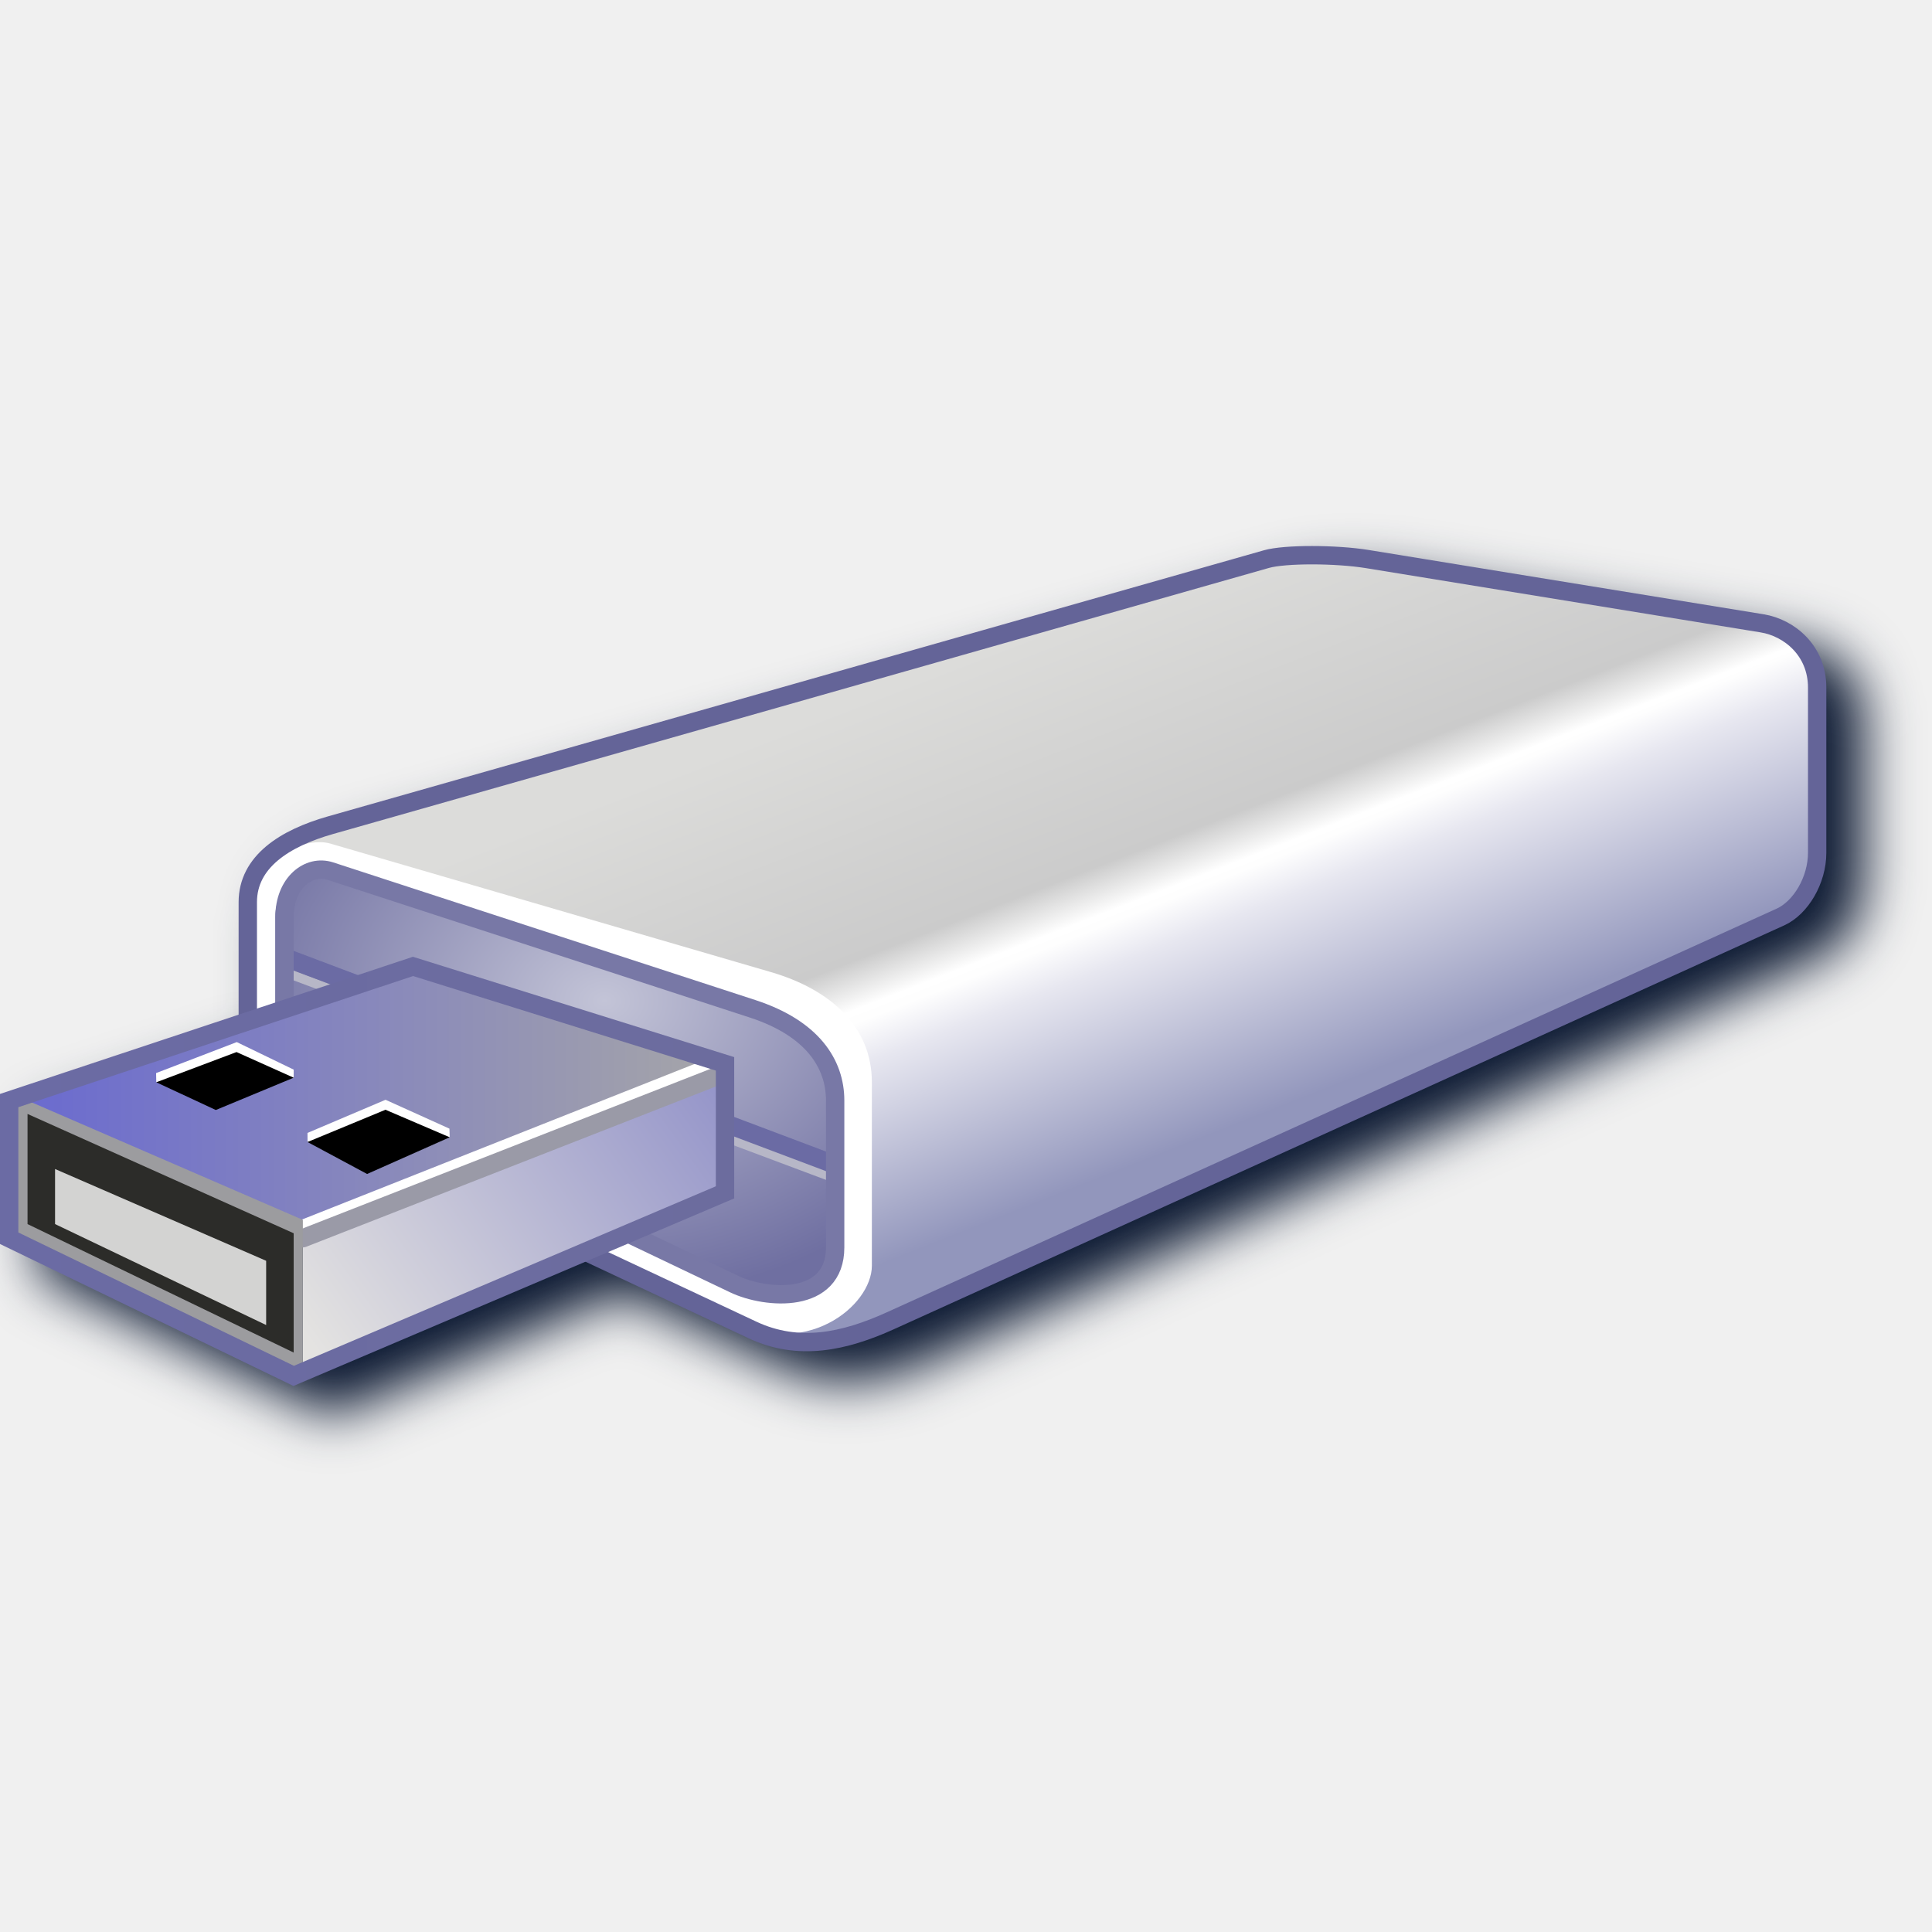
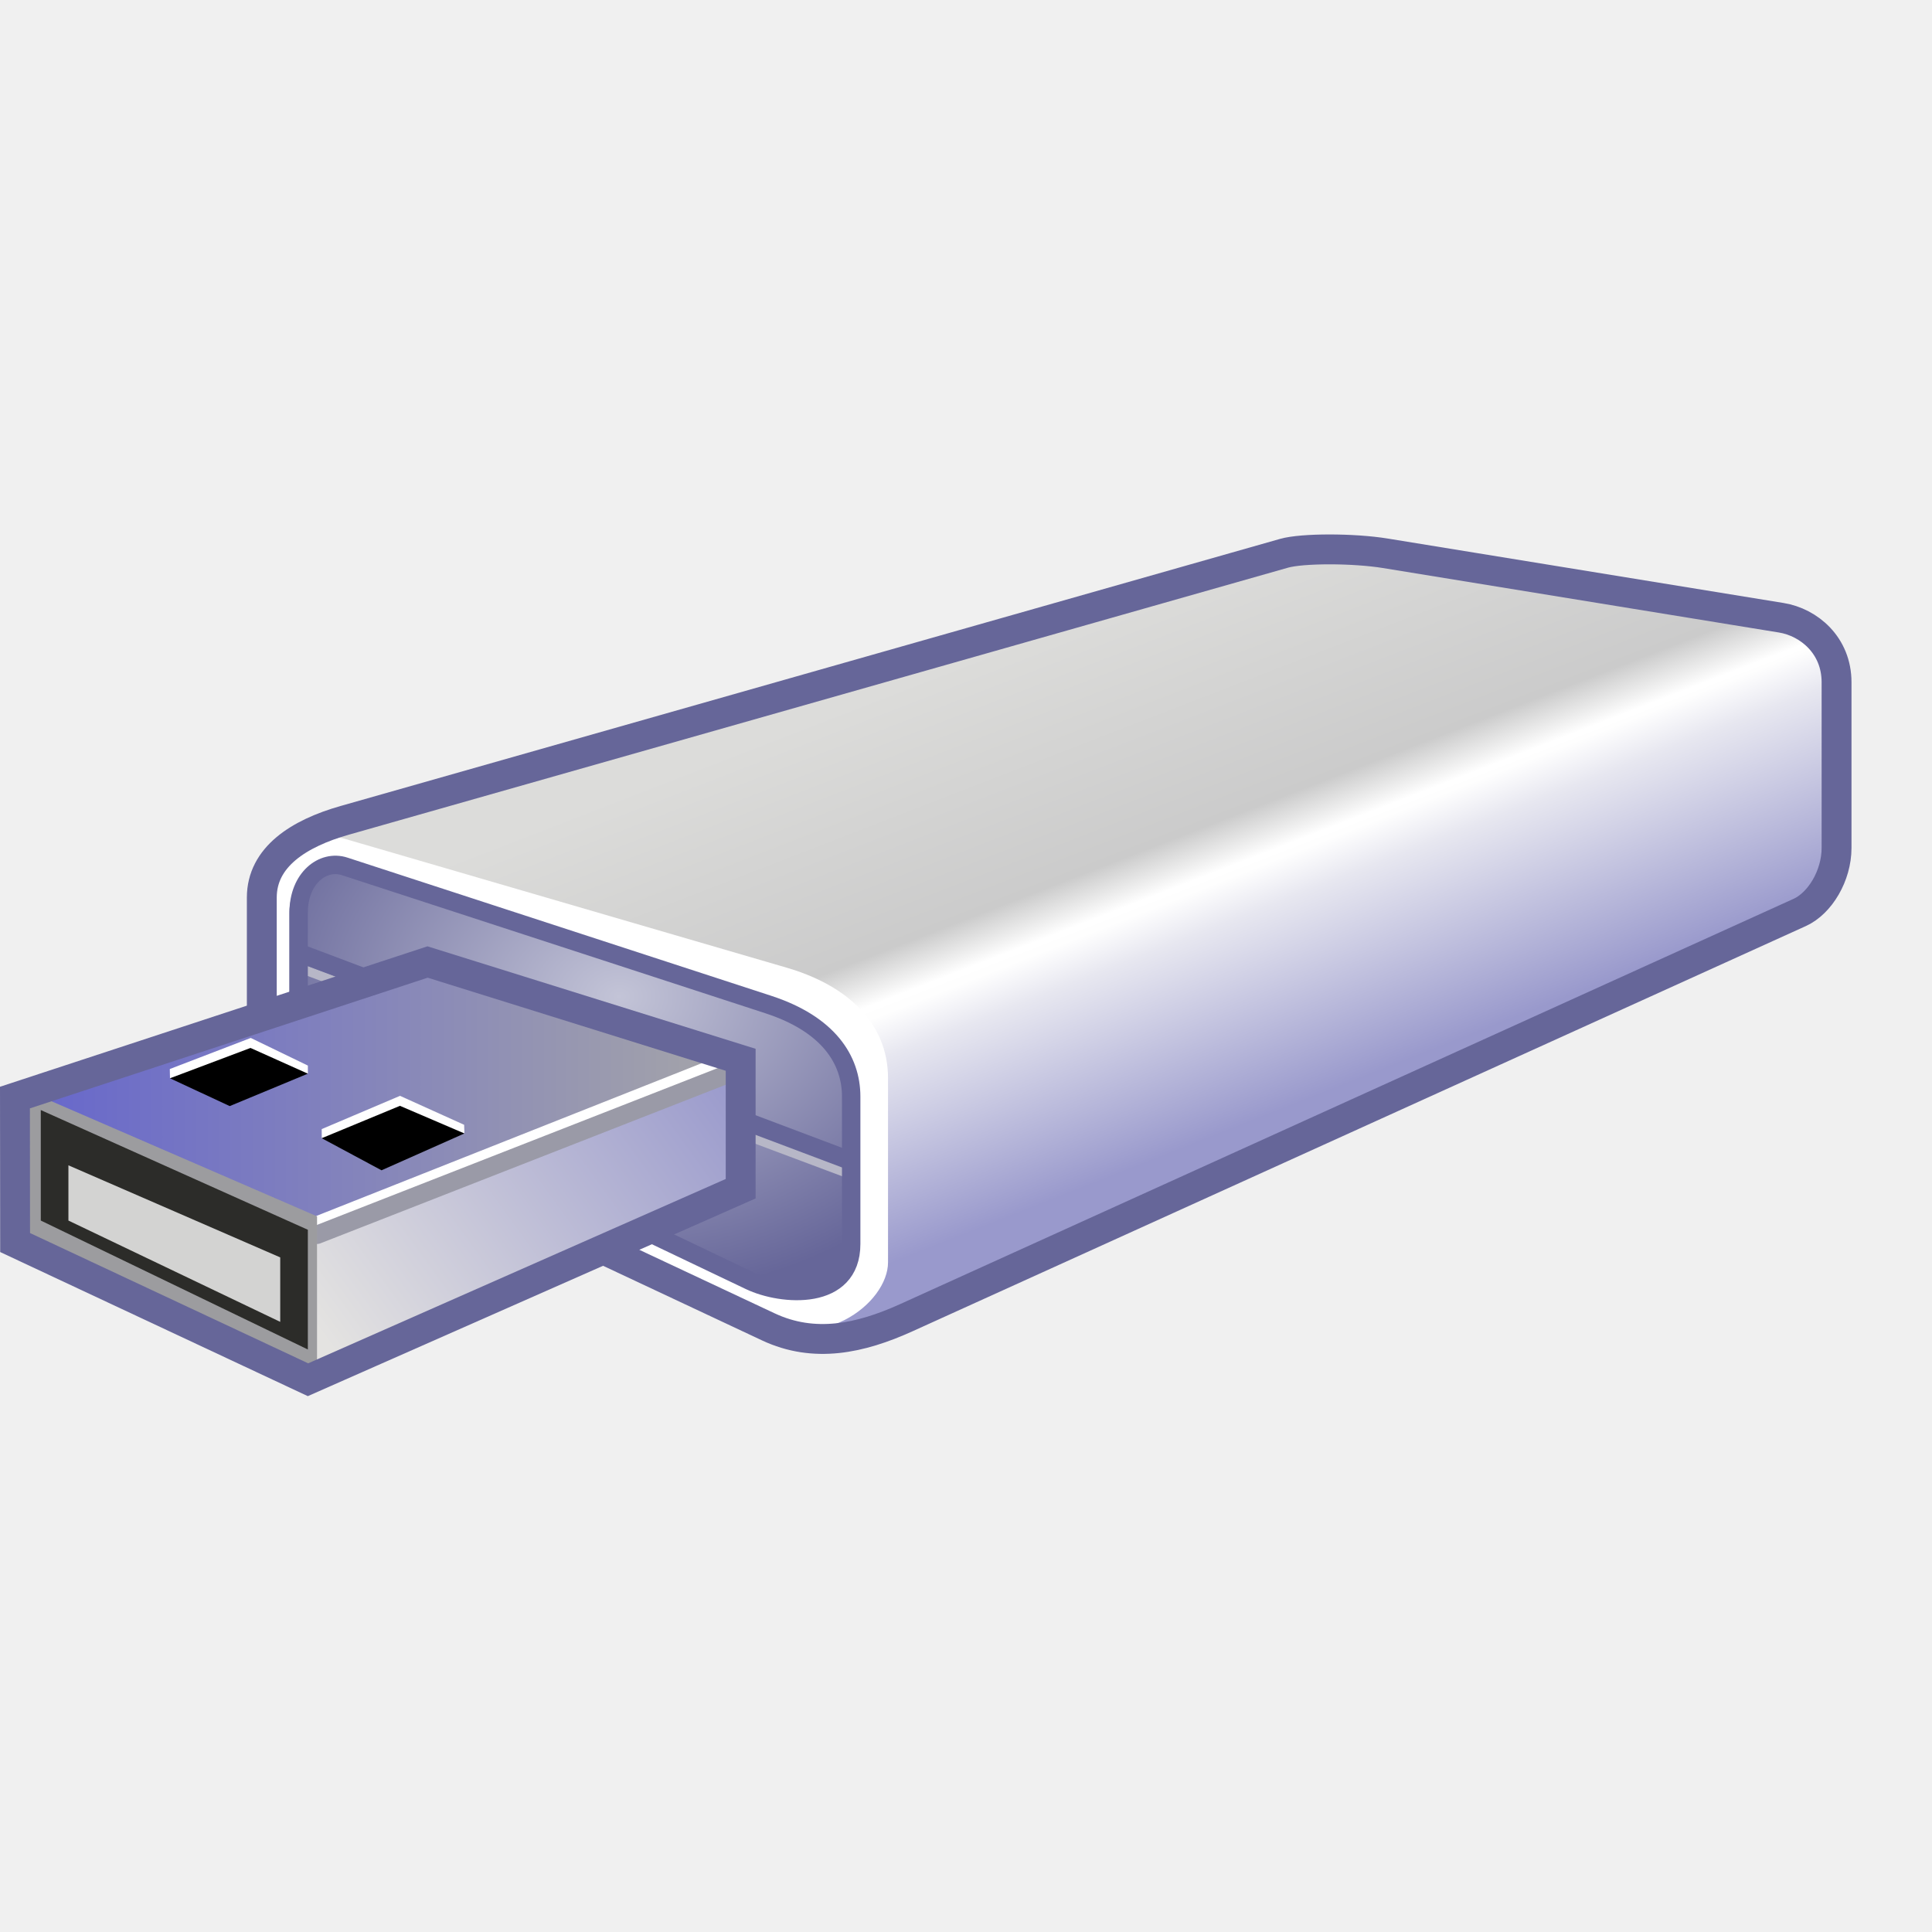
- <svg xmlns="http://www.w3.org/2000/svg" xmlns:xlink="http://www.w3.org/1999/xlink" width="256" height="256" viewBox="0 0 256 256" version="1.1" id="svg8">
+ <svg xmlns="http://www.w3.org/2000/svg" xmlns:xlink="http://www.w3.org/1999/xlink" width="48" height="48" viewBox="0 0 48 48" version="1.1" id="svg8">
  <defs id="defs2">
    <linearGradient id="linearGradient178069">
      <stop style="stop-color:#ffffff;stop-opacity:1" offset="0" id="stop178065" />
      <stop style="stop-color:#cbcbcb;stop-opacity:1" offset="0.16" id="stop178122" />
      <stop style="stop-color:#dcdcda;stop-opacity:1" offset="1" id="stop178067" />
    </linearGradient>
    <linearGradient id="linearGradient143701">
-       <stop style="stop-color:#9296bc;stop-opacity:1" offset="0" id="stop143697" />
+       <stop style="stop-color:#9999cc;stop-opacity:1" offset="0" id="stop143697" />
      <stop style="stop-color:#e7e7f0;stop-opacity:1" offset="0.828" id="stop143792" />
      <stop style="stop-color:#fefefe;stop-opacity:1" offset="1" id="stop143699" />
    </linearGradient>
    <linearGradient id="linearGradient12412">
      <stop style="stop-color:#c3c4d7;stop-opacity:1" offset="0" id="stop12408" />
-       <stop style="stop-color:#6f6fa1;stop-opacity:1" offset="1" id="stop12410" />
+       <stop style="stop-color:#666699;stop-opacity:1" offset="1" id="stop12410" />
    </linearGradient>
    <linearGradient id="linearGradient87576">
      <stop style="stop-color:#a6a6a8;stop-opacity:1" offset="0" id="stop87572" />
-       <stop style="stop-color:#6969d0;stop-opacity:1" offset="1" id="stop87574" />
+       <stop style="stop-color:#6666cc;stop-opacity:1" offset="1" id="stop87574" />
    </linearGradient>
    <linearGradient id="linearGradient28832">
-       <stop style="stop-color:#6c6c9e;stop-opacity:1" offset="0" id="stop28828" />
-       <stop style="stop-color:#6b6ba4;stop-opacity:1" offset="1" id="stop28830" />
+       <stop style="stop-color:#666699;stop-opacity:1" offset="0" id="stop28828" />
+       <stop style="stop-color:#666699;stop-opacity:1" offset="1" id="stop28830" />
    </linearGradient>
    <linearGradient id="linearGradient7717">
-       <stop style="stop-color:#9494c9;stop-opacity:1" offset="0" id="stop7713" />
+       <stop style="stop-color:#9999cc;stop-opacity:1" offset="0" id="stop7713" />
      <stop style="stop-color:#e4e3e1;stop-opacity:1" offset="1" id="stop7715" />
    </linearGradient>
    <linearGradient xlink:href="#linearGradient7717" id="linearGradient7719" x1="-149.932" y1="57" x2="-128.432" y2="72.5" gradientUnits="userSpaceOnUse" gradientTransform="translate(103.5)" />
    <linearGradient xlink:href="#linearGradient28832" id="linearGradient28834" x1="-150.932" y1="62.767" x2="-110.932" y2="62.767" gradientUnits="userSpaceOnUse" gradientTransform="translate(103.5)" />
    <linearGradient xlink:href="#linearGradient87576" id="linearGradient87578" x1="-150.432" y1="58.5" x2="-111.432" y2="58.5" gradientUnits="userSpaceOnUse" gradientTransform="translate(103.5)" />
    <radialGradient xlink:href="#linearGradient12412" id="radialGradient44308" cx="-164.855" cy="51.561" fx="-164.855" fy="51.561" r="15" gradientTransform="matrix(1.435836,0,0,1.08473,196.3498,-2.862196)" gradientUnits="userSpaceOnUse" />
    <linearGradient xlink:href="#linearGradient143701" id="linearGradient143703" x1="-85.285" y1="55.661" x2="-80.612" y2="43.813" gradientUnits="userSpaceOnUse" />
    <linearGradient xlink:href="#linearGradient178069" id="linearGradient178071" x1="-64.386" y1="49.535" x2="-58.719" y2="34.912" gradientUnits="userSpaceOnUse" />
-     <filter style="color-interpolation-filters:sRGB" id="filter1108" x="-0.035" y="-0.076" width="1.07" height="1.152">
-       <feGaussianBlur stdDeviation="3.533" id="feGaussianBlur1110" />
-     </filter>
  </defs>
  <g id="layer1" transform="translate(-12.56771)">
-     <path id="path246306" style="fill:#0d1a33;fill-opacity:1;stroke:none;stroke-width:2.432px;stroke-linecap:butt;stroke-linejoin:miter;stroke-opacity:1;filter:url(#filter1108)" d="m 191.419,76.352 c 2.572,0.001 5.347,0.174 7.541,0.531 l 52.291,8.512 c 4.174,0.679 8.316,4.241 8.316,9.713 v 21.889 c 0,4.133 -2.29,8.13 -5.578,9.621 L 136.031,180.125 c -6.226,2.824 -12.767,4.256 -19.26,1.209 L 95.146,171.184 56.451,187.649 17.568,168.834 v -19.881 l 31.619,-10.504 v -14.906 c 0,-3.039 1.449,-5.547 3.625,-7.381 2.176,-1.834 5.06,-3.089 8.203,-3.982 L 185.054,76.913 c 1.503,-0.427 3.793,-0.562 6.365,-0.561 z" />
-     <g id="g204293" style="opacity:1" transform="matrix(-2.432161,0,0,2.432161,-5.508814,3.549509)">
+     <g id="g204293" style="opacity:1" transform="matrix(-0.4575928,0,0,0.4575928,9.493884,0.4761384)">
      <path style="fill:url(#linearGradient143703);fill-opacity:1;stroke:none;stroke-width:1px;stroke-linecap:butt;stroke-linejoin:miter;stroke-opacity:1" d="m -105.932,47 -0.5,-1.5 v -11 l 1.238,-1.226 L -52.432,54 l 3.5,17 -2.5,0.5 -3.5,-0.5 -49.5,-22.5 z" id="path143010" />
-       <path style="fill:url(#linearGradient178071);fill-opacity:1;stroke:none;stroke-width:1px;stroke-linecap:butt;stroke-linejoin:miter;stroke-opacity:1" d="M -105.76,33.771 -52.432,54.5 l 29,-10 -4.5,-1.5 -48,-14 h -3 l -20.5,3 -4.5,0.5 z" id="path143355" />
+       <path style="fill:url(#linearGradient178071);fill-opacity:1;stroke:none;stroke-width:1.622;stroke-linecap:butt;stroke-linejoin:miter;stroke-dasharray:none;stroke-opacity:1" d="M -105.76,33.771 -52.432,54.5 l 29,-10 -4.5,-1.5 -48,-14 h -3 l -20.5,3 -4.5,0.5 z" id="path143355" />
      <path style="fill:#ffffff;fill-opacity:1;stroke:none;stroke-width:1px;stroke-linecap:butt;stroke-linejoin:miter;stroke-opacity:1" d="m -54.932,67.5 v -10 c 0,-3 2.218,-5.043 5.5,-6 l 24,-7 c 1.561,-0.455 4.5,1.16 4.5,3.191 V 53.5 c 0,1.315 -0.31,3.093 -2,4 L -46.927,70.379 C -51.278,72.714 -54.932,69.684 -54.932,67.5 Z" id="path1835" />
-       <path style="fill:none;stroke:#646498;stroke-width:1px;stroke-linecap:butt;stroke-linejoin:miter;stroke-opacity:1" d="m -76.432,29 51,14.5 c 2.5,0.711 4.5,1.996 4.5,4.191 L -20.932,56 c 0,0.651 -1.248,2.678 -3,3.5 l -24.5,11.5 c -2.5,1.173 -5,0.634 -7.5,-0.5 l -48.5,-22 c -1.102,-0.5 -2,-2 -2,-3.5 v -9 c 0,-2 1.5,-3.256 3,-3.5 L -81.932,29 c 1.72,-0.28 4.5,-0.284 5.5,0 z" id="path1008" />
+       <path style="fill:none;stroke:#666699;stroke-width:1.622;stroke-linecap:butt;stroke-linejoin:miter;stroke-dasharray:none;stroke-opacity:1" d="m -76.432,29 51,14.5 c 2.5,0.711 4.5,1.996 4.5,4.191 L -20.932,56 c 0,0.651 -1.248,2.678 -3,3.5 l -24.5,11.5 c -2.5,1.173 -5,0.634 -7.5,-0.5 l -48.5,-22 c -1.102,-0.5 -2,-2 -2,-3.5 v -9 c 0,-2 1.5,-3.256 3,-3.5 L -81.932,29 c 1.72,-0.28 4.5,-0.284 5.5,0 z" id="path1008" />
      <path style="fill:url(#radialGradient44308);fill-opacity:1;stroke:none;stroke-width:1px;stroke-linecap:butt;stroke-linejoin:miter;stroke-opacity:1" d="m -52.932,58.5 c 0,-2.003 1.235,-3.935 4.5,-5 l 23,-7.5 c 1.189,-0.388 3,0.646 3,2.5 V 54 c 0,1.583 -0.809,2.955 -3,4 l -22,10.5 c -1.738,0.829 -5.5,1.119 -5.5,-2 z" id="path12370" />
      <path style="fill:none;stroke:#b7b7c7;stroke-width:0.5;stroke-linecap:butt;stroke-linejoin:miter;stroke-miterlimit:4;stroke-dasharray:none;stroke-opacity:1" d="M -52.922,62.738 -22.836,51.463" id="path1720" />
-       <path style="fill:none;stroke:#6b6ba4;stroke-width:1px;stroke-linecap:butt;stroke-linejoin:miter;stroke-opacity:1" d="M -52.932,62 -22.932,50.691" id="path1718" />
-       <path style="fill:none;stroke:#7878a6;stroke-width:1px;stroke-linecap:butt;stroke-linejoin:miter;stroke-opacity:1" d="m -52.932,58.5 c 0,-2.003 1.235,-3.935 4.5,-5 l 23,-7.5 c 1.189,-0.388 2.5,0.646 2.5,2.5 V 54 c 0,1.583 -0.309,2.955 -2.5,4 l -22,10.5 c -1.738,0.829 -5.5,1.119 -5.5,-2 z" id="path1094" />
+       <path style="fill:none;stroke:#666699;stroke-width:0.999;stroke-linecap:butt;stroke-linejoin:miter;stroke-dasharray:none;stroke-opacity:1" d="M -52.932,62 -22.932,50.691" id="path1718" />
+       <path style="fill:none;stroke:#666699;stroke-width:1px;stroke-linecap:butt;stroke-linejoin:miter;stroke-opacity:1" d="m -52.932,58.5 c 0,-2.003 1.235,-3.935 4.5,-5 l 23,-7.5 c 1.189,-0.388 2.5,0.646 2.5,2.5 V 54 c 0,1.583 -0.309,2.955 -2.5,4 l -22,10.5 c -1.738,0.829 -5.5,1.119 -5.5,-2 z" id="path1094" />
      <path style="fill:url(#linearGradient87578);fill-opacity:1;stroke:none;stroke-width:1px;stroke-linecap:butt;stroke-linejoin:miter;stroke-opacity:1" d="M -46.932,56 -23.912,66.423 -7.932,58.5 -29.932,51.191 Z" id="path7430" />
      <path style="fill:url(#linearGradient7719);fill-opacity:1;stroke:none;stroke-width:1px;stroke-linecap:butt;stroke-linejoin:miter;stroke-opacity:1" d="m -23.932,73.5 v -8 l -23,-9.5 v 7.5 z" id="path7498" />
      <path style="fill:none;stroke:#ffffff;stroke-width:1px;stroke-linecap:round;stroke-linejoin:miter;stroke-opacity:1" d="m -23.932,65.5 -22.711,-9" id="path913-6" />
      <path style="fill:none;stroke:#9a9aa7;stroke-width:1px;stroke-linecap:round;stroke-linejoin:miter;stroke-opacity:1" d="m -23.932,66 -23,-9" id="path913" />
      <path style="fill:#9c9c9f;fill-opacity:1;stroke:none;stroke-width:1px;stroke-linecap:butt;stroke-linejoin:miter;stroke-opacity:1" d="M -23.932,73.5 V 65 l 15,-6.5 h 1 V 66 Z" id="path7249" />
-       <path style="fill:none;stroke:url(#linearGradient28834);stroke-width:1px;stroke-linecap:butt;stroke-linejoin:miter;stroke-opacity:1" d="m -46.932,63.5 23.5,10 15.5,-7.5 V 58.5 L -29.932,51.191 -46.932,56.5 Z" id="path6741" />
+       <path style="fill:none;stroke:url(#linearGradient28834);stroke-width:1.622;stroke-linecap:butt;stroke-linejoin:miter;stroke-dasharray:none;stroke-opacity:1" d="m -46.932,63.5 23.492,10.371 15.903,-7.449 0.008,-7.871 L -29.932,51.191 -46.932,56.5 Z" id="path6741" />
      <path style="fill:#2c2c29;fill-opacity:1;stroke:none;stroke-width:1px;stroke-linecap:butt;stroke-linejoin:miter;stroke-opacity:1" d="m -23.432,65.729 14.5,-6.5 v 6 l -14.5,7 z" id="path112937" />
      <path style="fill:#d3d3d2;fill-opacity:1;stroke:none;stroke-width:1px;stroke-linecap:butt;stroke-linejoin:miter;stroke-opacity:1" d="m -21.932,70.729 v -3.5 l 11.5,-5 v 3 z" id="path112756" />
      <path style="color:#000000;fill:#fefefe;-inkscape-stroke:none" d="m -28.436,58.457 -3.482,1.573 -0.015,0.47 3.503,-0.957 4.243,1.215 0.003,-0.495 z" id="path1672" />
      <path style="fill:#000000;fill-opacity:1;stroke:none;stroke-width:1px;stroke-linecap:butt;stroke-linejoin:miter;stroke-opacity:1" d="m -31.932,60.5 3.5,-1.5 4.246,1.758 L -27.432,62.5 Z" id="path915" />
      <path style="color:#000000;fill:#ffffff;-inkscape-stroke:none" d="m -20.332,55.314 -3.102,1.501 0.002,0.439 3.126,-0.856 4.359,1.105 0.01,-0.501 z" id="path2104" />
      <path style="fill:#000000;fill-opacity:1;stroke:none;stroke-width:1px;stroke-linecap:butt;stroke-linejoin:miter;stroke-opacity:1" d="m -23.432,57.254 3.114,-1.397 4.372,1.647 -3.244,1.51 z" id="path915-3" />
    </g>
  </g>
</svg>
